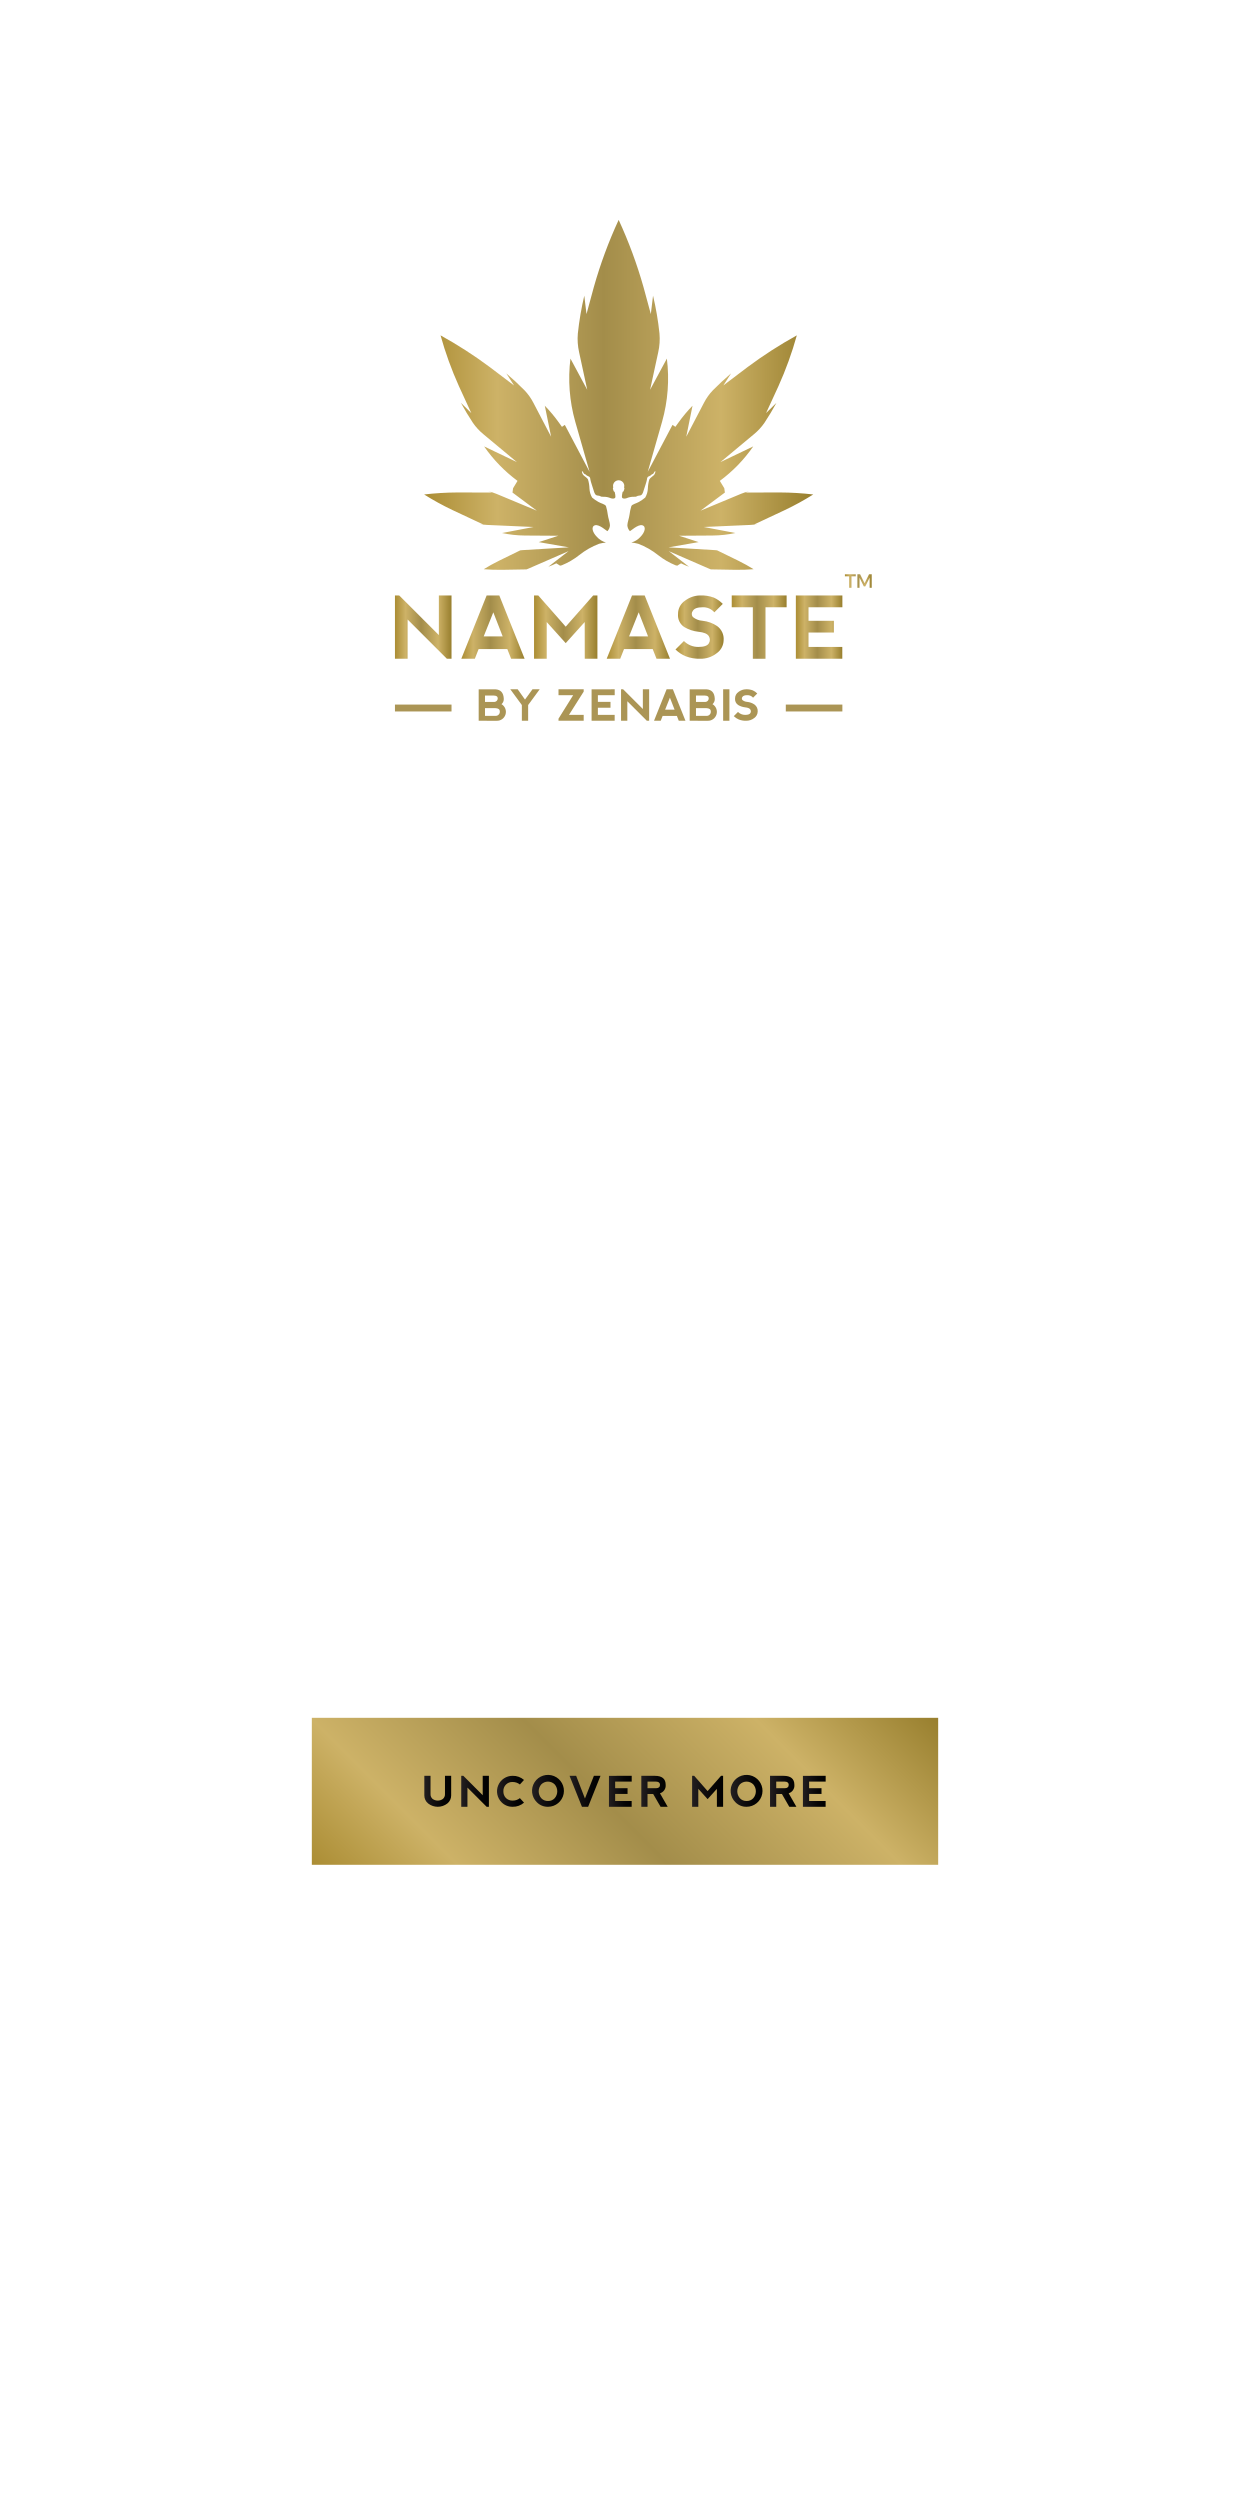
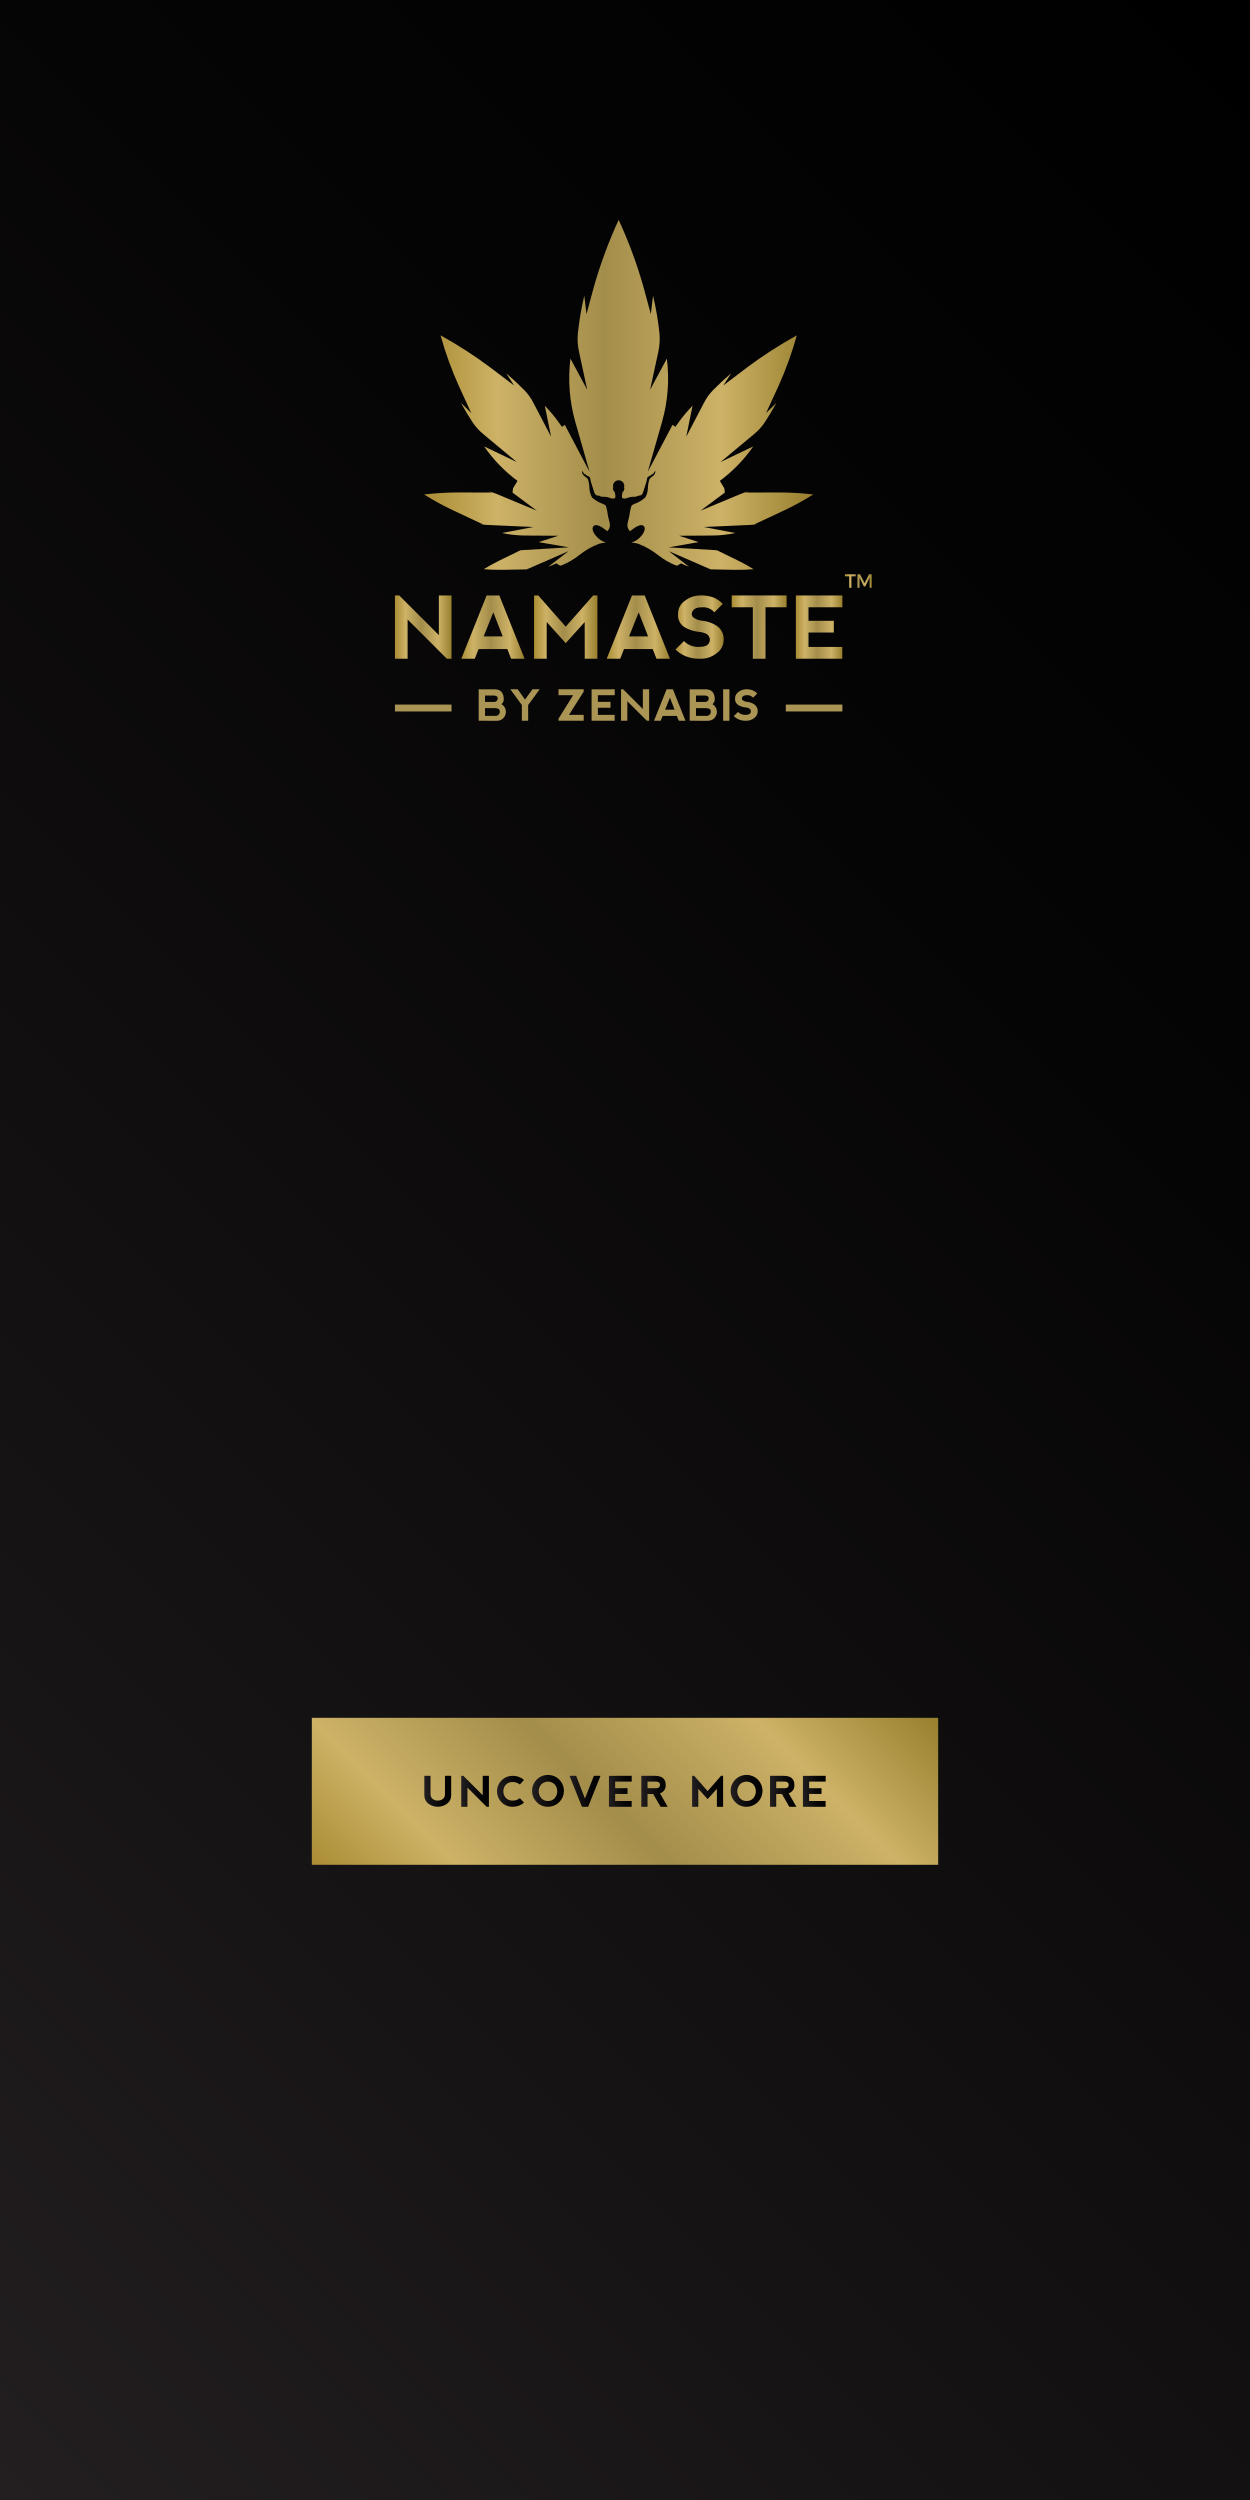
<svg xmlns="http://www.w3.org/2000/svg" xmlns:xlink="http://www.w3.org/1999/xlink" id="Layer_1" data-name="Layer 1" width="300" height="600" viewBox="0 0 300 600">
  <defs>
-     <style>.cls-1{fill:url(#New_Gradient_Swatch_2);}.cls-2{fill:url(#New_Gradient_Swatch_2-2);}.cls-3{fill:url(#New_Gradient_Swatch_2-3);}.cls-4{fill:url(#New_Gradient_Swatch_2-4);}.cls-5{fill:url(#New_Gradient_Swatch_2-5);}.cls-6{fill:url(#New_Gradient_Swatch_2-6);}.cls-7{fill:url(#New_Gradient_Swatch_2-7);}.cls-8{fill:url(#New_Gradient_Swatch_2-8);}.cls-9{fill:url(#New_Gradient_Swatch_2-9);}.cls-10{fill:#ab9555;}.cls-11{fill:url(#New_Gradient_Swatch_2-10);}.cls-12{fill:url(#linear-gradient);}.cls-13{fill:url(#linear-gradient-2);}.cls-14{fill:url(#linear-gradient-3);}.cls-15{fill:url(#linear-gradient-4);}.cls-16{fill:url(#linear-gradient-5);}.cls-17{fill:url(#linear-gradient-6);}.cls-18{fill:url(#linear-gradient-7);}.cls-19{fill:url(#linear-gradient-8);}.cls-20{fill:url(#linear-gradient-9);}.cls-21{fill:url(#linear-gradient-10);}.cls-22{fill:url(#linear-gradient-11);}</style>
+     <style>.cls-1{fill:url(#linear-gradient);}.cls-2{fill:url(#New_Gradient_Swatch_2);}.cls-3{fill:url(#New_Gradient_Swatch_2-2);}.cls-4{fill:url(#New_Gradient_Swatch_2-3);}.cls-5{fill:url(#New_Gradient_Swatch_2-4);}.cls-6{fill:url(#New_Gradient_Swatch_2-5);}.cls-7{fill:url(#New_Gradient_Swatch_2-6);}.cls-8{fill:url(#New_Gradient_Swatch_2-7);}.cls-9{fill:url(#New_Gradient_Swatch_2-8);}.cls-10{fill:url(#New_Gradient_Swatch_2-9);}.cls-11{fill:#ab9555;}.cls-12{fill:url(#New_Gradient_Swatch_2-10);}.cls-13{fill:url(#linear-gradient-2);}.cls-14{fill:url(#linear-gradient-3);}.cls-15{fill:url(#linear-gradient-4);}.cls-16{fill:url(#linear-gradient-5);}.cls-17{fill:url(#linear-gradient-6);}.cls-18{fill:url(#linear-gradient-7);}.cls-19{fill:url(#linear-gradient-8);}.cls-20{fill:url(#linear-gradient-9);}.cls-21{fill:url(#linear-gradient-10);}.cls-22{fill:url(#linear-gradient-11);}.cls-23{fill:url(#linear-gradient-12);}</style>
+     <linearGradient id="linear-gradient" x1="-75" y1="525" x2="375" y2="75" gradientUnits="userSpaceOnUse">
+       <stop offset="0" stop-color="#231f20" />
+       <stop offset="0.24" stop-color="#171415" />
+       <stop offset="0.673" stop-color="#060505" />
+       <stop offset="1" />
+     </linearGradient>
    <linearGradient id="New_Gradient_Swatch_2" x1="191.005" y1="150.504" x2="202.169" y2="150.504" gradientUnits="userSpaceOnUse">
      <stop offset="0" stop-color="#ab8d34" />
      <stop offset="0.188" stop-color="#cdb267" />
      <stop offset="0.461" stop-color="#a38d4a" />
      <stop offset="0.763" stop-color="#cdb267" />
      <stop offset="1" stop-color="#987f2e" />
    </linearGradient>
    <linearGradient id="New_Gradient_Swatch_2-2" x1="145.607" y1="150.504" x2="160.793" y2="150.504" xlink:href="#New_Gradient_Swatch_2" />
    <linearGradient id="New_Gradient_Swatch_2-3" x1="162.121" y1="150.504" x2="173.671" y2="150.504" xlink:href="#New_Gradient_Swatch_2" />
    <linearGradient id="New_Gradient_Swatch_2-4" x1="101.788" y1="94.767" x2="195.17" y2="94.767" xlink:href="#New_Gradient_Swatch_2" />
    <linearGradient id="New_Gradient_Swatch_2-5" x1="175.615" y1="150.504" x2="188.786" y2="150.504" xlink:href="#New_Gradient_Swatch_2" />
    <linearGradient id="New_Gradient_Swatch_2-6" x1="94.789" y1="150.504" x2="108.365" y2="150.504" xlink:href="#New_Gradient_Swatch_2" />
    <linearGradient id="New_Gradient_Swatch_2-7" x1="128.171" y1="150.504" x2="143.378" y2="150.504" xlink:href="#New_Gradient_Swatch_2" />
    <linearGradient id="New_Gradient_Swatch_2-8" x1="110.715" y1="150.504" x2="125.902" y2="150.504" xlink:href="#New_Gradient_Swatch_2" />
    <linearGradient id="New_Gradient_Swatch_2-9" x1="202.778" y1="139.445" x2="209.211" y2="139.445" xlink:href="#New_Gradient_Swatch_2" />
    <linearGradient id="New_Gradient_Swatch_2-10" x1="103.601" y1="476.312" x2="196.399" y2="383.514" xlink:href="#New_Gradient_Swatch_2" />
-     <linearGradient id="linear-gradient" x1="101.841" y1="429.913" x2="108.281" y2="429.913" gradientUnits="userSpaceOnUse">
-       <stop offset="0" stop-color="#231f20" />
-       <stop offset="0.24" stop-color="#171415" />
-       <stop offset="0.673" stop-color="#060505" />
-       <stop offset="1" />
-     </linearGradient>
-     <linearGradient id="linear-gradient-2" x1="110.698" y1="429.913" x2="117.336" y2="429.913" xlink:href="#linear-gradient" />
-     <linearGradient id="linear-gradient-3" x1="119.323" y1="429.913" x2="125.763" y2="429.913" xlink:href="#linear-gradient" />
-     <linearGradient id="linear-gradient-4" x1="127.798" y1="429.913" x2="135.23" y2="429.913" xlink:href="#linear-gradient" />
-     <linearGradient id="linear-gradient-5" x1="136.69" y1="429.913" x2="144.121" y2="429.913" xlink:href="#linear-gradient" />
-     <linearGradient id="linear-gradient-6" x1="146.148" y1="429.913" x2="151.609" y2="429.913" xlink:href="#linear-gradient" />
-     <linearGradient id="linear-gradient-7" x1="153.915" y1="429.913" x2="160.243" y2="429.913" xlink:href="#linear-gradient" />
-     <linearGradient id="linear-gradient-8" x1="166.107" y1="429.913" x2="173.544" y2="429.913" xlink:href="#linear-gradient" />
-     <linearGradient id="linear-gradient-9" x1="175.46" y1="429.913" x2="182.891" y2="429.913" xlink:href="#linear-gradient" />
-     <linearGradient id="linear-gradient-10" x1="184.807" y1="429.913" x2="191.134" y2="429.913" xlink:href="#linear-gradient" />
-     <linearGradient id="linear-gradient-11" x1="192.699" y1="429.913" x2="198.159" y2="429.913" xlink:href="#linear-gradient" />
+     <linearGradient id="linear-gradient-2" x1="101.841" y1="429.913" x2="108.281" y2="429.913" xlink:href="#linear-gradient" />
+     <linearGradient id="linear-gradient-3" x1="110.698" y1="429.913" x2="117.336" y2="429.913" xlink:href="#linear-gradient" />
+     <linearGradient id="linear-gradient-4" x1="119.323" y1="429.913" x2="125.763" y2="429.913" xlink:href="#linear-gradient" />
+     <linearGradient id="linear-gradient-5" x1="127.798" y1="429.913" x2="135.23" y2="429.913" xlink:href="#linear-gradient" />
+     <linearGradient id="linear-gradient-6" x1="136.69" y1="429.913" x2="144.121" y2="429.913" xlink:href="#linear-gradient" />
+     <linearGradient id="linear-gradient-7" x1="146.148" y1="429.913" x2="151.609" y2="429.913" xlink:href="#linear-gradient" />
+     <linearGradient id="linear-gradient-8" x1="153.915" y1="429.913" x2="160.243" y2="429.913" xlink:href="#linear-gradient" />
+     <linearGradient id="linear-gradient-9" x1="166.107" y1="429.913" x2="173.544" y2="429.913" xlink:href="#linear-gradient" />
+     <linearGradient id="linear-gradient-10" x1="175.46" y1="429.913" x2="182.891" y2="429.913" xlink:href="#linear-gradient" />
+     <linearGradient id="linear-gradient-11" x1="184.807" y1="429.913" x2="191.134" y2="429.913" xlink:href="#linear-gradient" />
+     <linearGradient id="linear-gradient-12" x1="192.699" y1="429.913" x2="198.159" y2="429.913" xlink:href="#linear-gradient" />
  </defs>
-   <polygon class="cls-1" points="202.169 145.743 202.169 142.906 191.005 142.916 191.005 158.103 202.149 158.103 202.149 155.266 194.044 155.266 194.044 151.811 200.133 151.811 200.133 148.985 194.044 148.985 194.044 145.743 202.169 145.743" />
-   <path class="cls-2" d="M154.725,142.906h-3.04L145.607,158.103h3.242l.912-2.33h6.889l.912,2.33,3.232-.01Zm-3.748,9.827,2.31-5.775,2.249,5.775Z" />
-   <path class="cls-3" d="M172.1,150.251a7.536,7.536,0,0,0-3.495-1.266,4.006,4.006,0,0,1-2.33-.912,1.186,1.186,0,0,1,0-1.469q.507-.861,2.33-.861a3.49,3.49,0,0,1,2.837,1.215l2.026-2.026a7.089,7.089,0,0,0-2.178-1.52,8.481,8.481,0,0,0-3.283-.506,6.083,6.083,0,0,0-3.551,1.221,3.781,3.781,0,0,0-1.727,3.237,3.363,3.363,0,0,0,1.519,3.141,8.168,8.168,0,0,0,3.344,1.114q2.026.203,2.528,1.064a1.605,1.605,0,0,1,0,1.723q-.501.861-2.528.861a4.813,4.813,0,0,1-3.445-1.418l-2.027,2.027a7.668,7.668,0,0,0,2.432,1.621,8.999,8.999,0,0,0,3.536.607,6.137,6.137,0,0,0,3.905-1.317,3.895,3.895,0,0,0,1.677-3.141A3.804,3.804,0,0,0,172.1,150.251Z" />
-   <path class="cls-4" d="M142.802,126.063c1.015-.299,2.856,1.421,2.975,1.421a2.196,2.196,0,0,0,.614-1.417c0-.608-.434-1.789-.515-2.504a11.912,11.912,0,0,0-.433-2.072c-.158-.471-1.259-.676-1.849-1.04a9.645,9.645,0,0,1-1.49-1.032,4.713,4.713,0,0,1-.633-2.162,8.499,8.499,0,0,0-.355-2.2c-.206-.385-.734-.657-1.092-1.015a1.537,1.537,0,0,1-.368-.946c.274-.086.36.621.676.681s.295.321.792.492c.497.171.514.407.578.869s.621,2.025.805,2.662c.184.638.377,1.118,1.006,1.139.629.021.544.347,1.284.287a4.145,4.145,0,0,1,1.777.342c.398.141.899.154,1.07-.124.171-.278-.12-1.4-.12-1.4-.257,0-.3-.346-.398-.668-.098-.321.06-.347.06-.347a1.357,1.357,0,1,1,2.586,0s.158.026.06.347c-.099.321-.141.668-.398.668,0,0-.291,1.122-.12,1.4.171.278.672.265,1.07.124a4.145,4.145,0,0,1,1.776-.342c.741.06.655-.266,1.284-.287.63-.021.822-.501,1.006-1.139.184-.638.741-2.2.805-2.662s.081-.698.578-.869c.496-.171.475-.432.792-.492s.403-.766.676-.681a1.539,1.539,0,0,1-.368.946c-.357.357-.886.63-1.092,1.015a8.498,8.498,0,0,0-.355,2.2,4.713,4.713,0,0,1-.633,2.162,9.649,9.649,0,0,1-1.49,1.032c-.591.364-1.691.57-1.849,1.04a11.865,11.865,0,0,0-.433,2.072c-.081.715-.515,1.897-.515,2.504a2.196,2.196,0,0,0,.614,1.417c.12,0,1.961-1.721,2.975-1.421,1.014.3.612,1.721-.441,2.774a4.51,4.51,0,0,1-2.182,1.361,11.816,11.816,0,0,1,1.657.31,17.732,17.732,0,0,1,4.732,2.7,17.192,17.192,0,0,0,4.219,2.463,3.599,3.599,0,0,0,.408.09c.145-.121.904-.559.904-.559a16.978,16.978,0,0,0,1.907.816l-4.858-3.746,9.63,4.192c.158.069.317.132.476.188l5.821.104c1.528.028,3.037-.039,4.438-.147-1.129-.697-2.352-1.392-3.663-2.033l-5.107-2.497c-.17-.022-.344-.038-.52-.048l-11.132-.669,7.234-1.257-4.689-1.526,8.026-.053a27.244,27.244,0,0,0,5.479-.603l-7.585-1.445,11.117-.494a10.909,10.909,0,0,0,1.861-.237l-.844.102,7.337-3.442a65.557,65.557,0,0,0,6.795-3.735,71.695,71.695,0,0,0-7.947-.481l-8.339.019.929-.304a10.445,10.445,0,0,0-1.968.607l-9.728,4.054,5.887-4.386-.045.007-.134-1.011-1.07-1.764a35.249,35.249,0,0,0,8.016-8.275l-7.865,3.766,8.014-6.675a13.2,13.2,0,0,0,2.545-2.759c1.033-1.562,1.993-3.162,2.868-4.782l-2.484,2.453,2.978-6.477a85.54,85.54,0,0,0,4.406-12.181,103.687,103.687,0,0,0-11.806,7.606l-5.83,4.418,1.859-2.897c-1.508,1.282-2.966,2.636-4.358,4.046a12.773,12.773,0,0,0-2.146,3.007l-4.258,8.155L166.206,97.373a35.191,35.191,0,0,0-3.373,4.035l-.742,1.035-.68-.467a1.947,1.947,0,0,0-.105.177l-5.849,11.091,3.449-12.055a38.266,38.266,0,0,0,1.144-15.128l-4.028,7.485,1.951-9.005a14.66,14.66,0,0,0,.305-4.493,72.544,72.544,0,0,0-1.548-9.09l-.531,4.42-1.749-6.444a109.64,109.64,0,0,0-5.971-16.161A109.53,109.53,0,0,0,142.508,68.934l-1.748,6.444-.531-4.42a72.612,72.612,0,0,0-1.548,9.09,14.668,14.668,0,0,0,.305,4.494l1.948,9.008-4.025-7.487a38.261,38.261,0,0,0,1.144,15.127l3.45,12.056-5.849-11.092a1.865,1.865,0,0,0-.105-.177l-.68.467-.742-1.035a35.196,35.196,0,0,0-3.373-4.035l1.513,7.444-4.258-8.155a12.781,12.781,0,0,0-2.145-3.007c-1.389-1.407-2.845-2.759-4.352-4.04l1.864,2.9-5.841-4.426a103.639,103.639,0,0,0-11.806-7.606,85.525,85.525,0,0,0,4.406,12.181l2.978,6.477-2.484-2.453c.875,1.62,1.835,3.22,2.868,4.782a13.187,13.187,0,0,0,2.544,2.759l8.014,6.675-7.865-3.766a35.241,35.241,0,0,0,8.016,8.275l-1.07,1.764-.134,1.011-.045-.007,5.888,4.387-9.728-4.055a10.509,10.509,0,0,0-1.967-.607l.928.304-8.339-.019a71.701,71.701,0,0,0-7.947.481,65.556,65.556,0,0,0,6.795,3.735l7.337,3.442-.844-.102a10.862,10.862,0,0,0,1.861.238l11.117.494-7.585,1.445a27.246,27.246,0,0,0,5.479.603l8.047.053-4.706,1.527,7.229,1.256-11.133.669q-.266.016-.521.048l-5.108,2.497c-1.31.641-2.533,1.336-3.662,2.033,1.401.108,2.91.175,4.438.147l5.821-.104c.158-.056.317-.12.476-.188L136.458,132.271l-4.858,3.746a16.978,16.978,0,0,0,1.907-.816s.758.437.903.559a3.55,3.55,0,0,0,.408-.089,17.185,17.185,0,0,0,4.219-2.463,17.735,17.735,0,0,1,4.732-2.7,11.814,11.814,0,0,1,1.657-.31,4.51,4.51,0,0,1-2.182-1.361C142.19,127.785,141.787,126.364,142.802,126.063Z" />
-   <polygon class="cls-5" points="175.616 145.743 180.681 145.743 180.681 158.103 183.72 158.103 183.72 145.743 188.786 145.743 188.786 142.906 175.616 142.906 175.616 145.743" />
-   <polygon class="cls-6" points="105.325 152.429 95.802 142.906 94.789 142.906 94.789 158.103 97.828 158.103 97.828 148.681 107.251 158.103 108.365 158.103 108.365 142.906 105.325 142.906 105.325 152.429" />
-   <polygon class="cls-7" points="135.77 150.403 129.184 142.906 128.171 142.906 128.171 158.103 131.211 158.103 131.211 149.289 135.77 154.354 140.328 149.289 140.339 158.103 143.378 158.103 143.378 142.906 142.365 142.906 135.77 150.403" />
-   <path class="cls-8" d="M119.833,142.906h-3.039l-6.079,15.197h3.242l.912-2.33h6.889l.912,2.33,3.232-.01Zm-3.748,9.827,2.31-5.775,2.249,5.775Z" />
-   <path class="cls-9" d="M204.352,138.312v2.758h-.548v-2.758H202.778v-.492h2.605v.492Zm4.353,2.758-.005-2.429-1.026,2.09h-.358L206.29,138.641v2.429h-.515v-3.251h.65l1.073,2.159,1.068-2.159h.645v3.251Z" />
-   <path class="cls-10" d="M120.361,169a2.144,2.144,0,0,1-1.228,3.987l-4.249-.005V165.436h4.007q1.908.111,2.014,2.22A1.58,1.58,0,0,1,120.361,169Zm-3.962-.539h2.114a.852.852,0,0,0,.936-.941q-.025-.553-.921-.584h-2.129Zm0,3.343h2.467a.985.985,0,0,0,1.087-1.092q-.025-.725-1.072-.755h-2.482Z" />
-   <path class="cls-10" d="M122.476,165.431h1.772l1.752,2.467,1.792-2.467h1.732l-2.769,3.776v3.776h-1.51v-3.776Z" />
-   <path class="cls-10" d="M140.085,172.982h-6.046l.005-.503,3.519-5.638H134.044l-.005-1.41h6.046v.554l-3.534,5.588h3.534Z" />
-   <path class="cls-10" d="M141.982,172.982V165.436l5.548-.005v1.41h-4.037v1.611h3.026V169.856h-3.026v1.717h4.027v1.41Z" />
-   <path class="cls-10" d="M149.05,172.982V165.431h.503l4.732,4.732V165.431h1.51v7.551h-.554l-4.682-4.682v4.682Z" />
-   <path class="cls-10" d="M156.964,172.982l3.02-7.551h1.51l3.015,7.546-1.605.005-.453-1.158h-3.423l-.453,1.158Zm3.816-5.538-1.148,2.869h2.265Z" />
-   <path class="cls-10" d="M170.999,169a2.145,2.145,0,0,1-1.228,3.987l-4.249-.005V165.436H169.529q1.907.111,2.014,2.22A1.584,1.584,0,0,1,170.999,169Zm-3.963-.539h2.114a.852.852,0,0,0,.936-.941c-.016-.369-.324-.564-.921-.584h-2.13Zm0,3.343h2.467a.985.985,0,0,0,1.087-1.092q-.024-.725-1.072-.755h-2.483Z" />
-   <path class="cls-10" d="M173.556,165.426h1.504v7.556h-1.504Z" />
-   <path class="cls-10" d="M180.664,165.683a3.505,3.505,0,0,1,1.082.755l-1.007,1.007a1.733,1.733,0,0,0-1.41-.604q-.906,0-1.158.428a.592.592,0,0,0,0,.73,1.991,1.991,0,0,0,1.158.453,3.746,3.746,0,0,1,1.738.629,1.892,1.892,0,0,1,.78,1.686,1.937,1.937,0,0,1-.833,1.561,3.049,3.049,0,0,1-1.94.654,4.476,4.476,0,0,1-1.758-.302,3.827,3.827,0,0,1-1.208-.805l1.007-1.007a2.394,2.394,0,0,0,1.712.705q1.008,0,1.256-.428a.794.794,0,0,0,0-.856q-.248-.428-1.256-.529a4.057,4.057,0,0,1-1.661-.554,1.671,1.671,0,0,1-.755-1.561,1.878,1.878,0,0,1,.859-1.608,3.022,3.022,0,0,1,1.765-.607A4.224,4.224,0,0,1,180.664,165.683Z" />
-   <rect class="cls-10" x="94.789" y="169.098" width="13.576" height="1.653" />
-   <rect class="cls-10" x="188.593" y="169.098" width="13.576" height="1.653" />
-   <rect class="cls-11" x="74.839" y="412.276" width="150.321" height="35.274" />
-   <path class="cls-12" d="M103.327,426.197v4.31a1.491,1.491,0,0,0,.495,1.239,2.133,2.133,0,0,0,2.477,0,1.491,1.491,0,0,0,.495-1.239v-4.31h1.486v4.707a2.462,2.462,0,0,1-.917,1.932,3.744,3.744,0,0,1-4.608,0,2.462,2.462,0,0,1-.917-1.932v-4.707Z" />
-   <path class="cls-13" d="M110.698,433.629v-7.431h.495l4.657,4.657v-4.657h1.486v7.431h-.544l-4.608-4.608v4.608Z" />
-   <path class="cls-14" d="M120.39,432.561a3.717,3.717,0,0,1,2.643-6.364,4.022,4.022,0,0,1,2.73.991l-.991,1.085a2.743,2.743,0,0,0-1.739-.595,2.118,2.118,0,0,0-2.224,2.21,2.224,2.224,0,0,0,.619,1.645,2.194,2.194,0,0,0,1.615.609,2.665,2.665,0,0,0,1.73-.59l.991,1.085a4.009,4.009,0,0,1-2.73.991A3.616,3.616,0,0,1,120.39,432.561Z" />
-   <path class="cls-15" d="M128.864,432.561a3.827,3.827,0,1,1,2.651,1.067A3.603,3.603,0,0,1,128.864,432.561Zm2.656-.32a2.087,2.087,0,0,0,1.605-.669,2.535,2.535,0,0,0,0-3.319,2.273,2.273,0,0,0-3.22,0,2.532,2.532,0,0,0,0,3.319A2.099,2.099,0,0,0,131.519,432.241Z" />
-   <path class="cls-16" d="M138.275,426.197l2.111,5.445,2.149-5.445h1.585l-2.967,7.431h-1.486l-2.978-7.431Z" />
-   <path class="cls-17" d="M146.148,433.629v-7.427l5.461-.005v1.387h-3.974v1.585h2.978v1.382h-2.978v1.689h3.963v1.387Z" />
-   <path class="cls-18" d="M158.39,430.389l1.853,3.24H158.538l-1.778-3.072h-1.358v3.072h-1.486v-7.431h3.241q2.6,0,2.601,2.14A1.922,1.922,0,0,1,158.39,430.389Zm-2.988-1.219h2.081q.897-.015.922-.817-.026-.733-.907-.763h-2.096Z" />
-   <path class="cls-19" d="M166.107,433.629v-7.431h.495l3.221,3.666,3.225-3.666h.495v7.431h-1.486l-.005-4.31-2.229,2.477-2.23-2.477v4.31Z" />
-   <path class="cls-20" d="M176.525,432.561a3.827,3.827,0,1,1,2.651,1.067A3.603,3.603,0,0,1,176.525,432.561Zm2.656-.32a2.087,2.087,0,0,0,1.605-.669,2.535,2.535,0,0,0,0-3.319,2.273,2.273,0,0,0-3.22,0,2.532,2.532,0,0,0,0,3.319A2.099,2.099,0,0,0,179.181,432.241Z" />
-   <path class="cls-21" d="M189.281,430.389l1.853,3.24h-1.704l-1.778-3.072h-1.358v3.072H184.807v-7.431h3.241q2.6,0,2.601,2.14A1.922,1.922,0,0,1,189.281,430.389Zm-2.988-1.219h2.081q.897-.015.922-.817-.026-.733-.907-.763h-2.096Z" />
-   <path class="cls-22" d="M192.699,433.629v-7.427l5.461-.005v1.387H194.185v1.585h2.978v1.382h-2.978v1.689h3.963v1.387Z" />
+   <rect class="cls-1" width="300" height="600" />
+   <polygon class="cls-2" points="202.169 145.743 202.169 142.906 191.005 142.916 191.005 158.103 202.149 158.103 202.149 155.266 194.044 155.266 194.044 151.811 200.133 151.811 200.133 148.985 194.044 148.985 194.044 145.743 202.169 145.743" />
+   <path class="cls-3" d="M154.725,142.906h-3.04L145.607,158.103h3.242l.912-2.33h6.889l.912,2.33,3.232-.01Zm-3.748,9.827,2.31-5.775,2.249,5.775Z" />
+   <path class="cls-4" d="M172.1,150.251a7.536,7.536,0,0,0-3.495-1.266,4.006,4.006,0,0,1-2.33-.912,1.186,1.186,0,0,1,0-1.469q.507-.861,2.33-.861a3.49,3.49,0,0,1,2.837,1.215l2.026-2.026a7.089,7.089,0,0,0-2.178-1.52,8.481,8.481,0,0,0-3.283-.506,6.083,6.083,0,0,0-3.551,1.221,3.781,3.781,0,0,0-1.727,3.237,3.363,3.363,0,0,0,1.519,3.141,8.168,8.168,0,0,0,3.344,1.114q2.026.203,2.528,1.064a1.605,1.605,0,0,1,0,1.723q-.501.861-2.528.861a4.813,4.813,0,0,1-3.445-1.418l-2.027,2.027a7.668,7.668,0,0,0,2.432,1.621,8.999,8.999,0,0,0,3.536.607,6.137,6.137,0,0,0,3.905-1.317,3.895,3.895,0,0,0,1.677-3.141A3.804,3.804,0,0,0,172.1,150.251Z" />
+   <path class="cls-5" d="M142.802,126.063c1.015-.299,2.856,1.421,2.975,1.421a2.196,2.196,0,0,0,.614-1.417c0-.608-.434-1.789-.515-2.504a11.912,11.912,0,0,0-.433-2.072c-.158-.471-1.259-.676-1.849-1.04a9.645,9.645,0,0,1-1.49-1.032,4.713,4.713,0,0,1-.633-2.162,8.499,8.499,0,0,0-.355-2.2c-.206-.385-.734-.657-1.092-1.015a1.537,1.537,0,0,1-.368-.946c.274-.086.36.621.676.681s.295.321.792.492c.497.171.514.407.578.869s.621,2.025.805,2.662c.184.638.377,1.118,1.006,1.139.629.021.544.347,1.284.287a4.145,4.145,0,0,1,1.777.342c.398.141.899.154,1.07-.124.171-.278-.12-1.4-.12-1.4-.257,0-.3-.346-.398-.668-.098-.321.06-.347.06-.347a1.357,1.357,0,1,1,2.586,0s.158.026.06.347c-.099.321-.141.668-.398.668,0,0-.291,1.122-.12,1.4.171.278.672.265,1.07.124a4.145,4.145,0,0,1,1.776-.342c.741.06.655-.266,1.284-.287.63-.021.822-.501,1.006-1.139.184-.638.741-2.2.805-2.662s.081-.698.578-.869c.496-.171.475-.432.792-.492s.403-.766.676-.681a1.539,1.539,0,0,1-.368.946c-.357.357-.886.63-1.092,1.015a8.498,8.498,0,0,0-.355,2.2,4.713,4.713,0,0,1-.633,2.162,9.649,9.649,0,0,1-1.49,1.032c-.591.364-1.691.57-1.849,1.04a11.865,11.865,0,0,0-.433,2.072c-.081.715-.515,1.897-.515,2.504a2.196,2.196,0,0,0,.614,1.417c.12,0,1.961-1.721,2.975-1.421,1.014.3.612,1.721-.441,2.774a4.51,4.51,0,0,1-2.182,1.361,11.816,11.816,0,0,1,1.657.31,17.732,17.732,0,0,1,4.732,2.7,17.192,17.192,0,0,0,4.219,2.463,3.599,3.599,0,0,0,.408.09c.145-.121.904-.559.904-.559a16.978,16.978,0,0,0,1.907.816l-4.858-3.746,9.63,4.192c.158.069.317.132.476.188l5.821.104c1.528.028,3.037-.039,4.438-.147-1.129-.697-2.352-1.392-3.663-2.033l-5.107-2.497c-.17-.022-.344-.038-.52-.048l-11.132-.669,7.234-1.257-4.689-1.526,8.026-.053a27.244,27.244,0,0,0,5.479-.603l-7.585-1.445,11.117-.494a10.909,10.909,0,0,0,1.861-.237l-.844.102,7.337-3.442a65.557,65.557,0,0,0,6.795-3.735,71.695,71.695,0,0,0-7.947-.481l-8.339.019.929-.304a10.445,10.445,0,0,0-1.968.607l-9.728,4.054,5.887-4.386-.045.007-.134-1.011-1.07-1.764a35.249,35.249,0,0,0,8.016-8.275l-7.865,3.766,8.014-6.675a13.2,13.2,0,0,0,2.545-2.759c1.033-1.562,1.993-3.162,2.868-4.782l-2.484,2.453,2.978-6.477a85.54,85.54,0,0,0,4.406-12.181,103.687,103.687,0,0,0-11.806,7.606l-5.83,4.418,1.859-2.897c-1.508,1.282-2.966,2.636-4.358,4.046a12.773,12.773,0,0,0-2.146,3.007l-4.258,8.155L166.206,97.373a35.191,35.191,0,0,0-3.373,4.035l-.742,1.035-.68-.467a1.947,1.947,0,0,0-.105.177l-5.849,11.091,3.449-12.055a38.266,38.266,0,0,0,1.144-15.128l-4.028,7.485,1.951-9.005a14.66,14.66,0,0,0,.305-4.493,72.544,72.544,0,0,0-1.548-9.09l-.531,4.42-1.749-6.444a109.64,109.64,0,0,0-5.971-16.161A109.53,109.53,0,0,0,142.508,68.934l-1.748,6.444-.531-4.42a72.612,72.612,0,0,0-1.548,9.09,14.668,14.668,0,0,0,.305,4.494l1.948,9.008-4.025-7.487a38.261,38.261,0,0,0,1.144,15.127l3.45,12.056-5.849-11.092a1.865,1.865,0,0,0-.105-.177l-.68.467-.742-1.035a35.196,35.196,0,0,0-3.373-4.035l1.513,7.444-4.258-8.155a12.781,12.781,0,0,0-2.145-3.007c-1.389-1.407-2.845-2.759-4.352-4.04l1.864,2.9-5.841-4.426a103.639,103.639,0,0,0-11.806-7.606,85.525,85.525,0,0,0,4.406,12.181l2.978,6.477-2.484-2.453c.875,1.62,1.835,3.22,2.868,4.782a13.187,13.187,0,0,0,2.544,2.759l8.014,6.675-7.865-3.766a35.241,35.241,0,0,0,8.016,8.275l-1.07,1.764-.134,1.011-.045-.007,5.888,4.387-9.728-4.055a10.509,10.509,0,0,0-1.967-.607l.928.304-8.339-.019a71.701,71.701,0,0,0-7.947.481,65.556,65.556,0,0,0,6.795,3.735l7.337,3.442-.844-.102a10.862,10.862,0,0,0,1.861.238l11.117.494-7.585,1.445a27.246,27.246,0,0,0,5.479.603l8.047.053-4.706,1.527,7.229,1.256-11.133.669q-.266.016-.521.048l-5.108,2.497c-1.31.641-2.533,1.336-3.662,2.033,1.401.108,2.91.175,4.438.147l5.821-.104c.158-.056.317-.12.476-.188L136.458,132.271l-4.858,3.746a16.978,16.978,0,0,0,1.907-.816s.758.437.903.559a3.55,3.55,0,0,0,.408-.089,17.185,17.185,0,0,0,4.219-2.463,17.735,17.735,0,0,1,4.732-2.7,11.814,11.814,0,0,1,1.657-.31,4.51,4.51,0,0,1-2.182-1.361C142.19,127.785,141.787,126.364,142.802,126.063Z" />
+   <polygon class="cls-6" points="175.616 145.743 180.681 145.743 180.681 158.103 183.72 158.103 183.72 145.743 188.786 145.743 188.786 142.906 175.616 142.906 175.616 145.743" />
+   <polygon class="cls-7" points="105.325 152.429 95.802 142.906 94.789 142.906 94.789 158.103 97.828 158.103 97.828 148.681 107.251 158.103 108.365 158.103 108.365 142.906 105.325 142.906 105.325 152.429" />
+   <polygon class="cls-8" points="135.77 150.403 129.184 142.906 128.171 142.906 128.171 158.103 131.211 158.103 131.211 149.289 135.77 154.354 140.328 149.289 140.339 158.103 143.378 158.103 143.378 142.906 142.365 142.906 135.77 150.403" />
+   <path class="cls-9" d="M119.833,142.906h-3.039l-6.079,15.197h3.242l.912-2.33h6.889l.912,2.33,3.232-.01Zm-3.748,9.827,2.31-5.775,2.249,5.775Z" />
+   <path class="cls-10" d="M204.352,138.312v2.758h-.548v-2.758H202.778v-.492h2.605v.492Zm4.353,2.758-.005-2.429-1.026,2.09h-.358L206.29,138.641v2.429h-.515v-3.251h.65l1.073,2.159,1.068-2.159h.645v3.251Z" />
+   <path class="cls-11" d="M120.361,169a2.144,2.144,0,0,1-1.228,3.987l-4.249-.005V165.436h4.007q1.908.111,2.014,2.22A1.58,1.58,0,0,1,120.361,169Zm-3.962-.539h2.114a.852.852,0,0,0,.936-.941q-.025-.553-.921-.584h-2.129Zm0,3.343h2.467a.985.985,0,0,0,1.087-1.092q-.025-.725-1.072-.755h-2.482Z" />
+   <path class="cls-11" d="M122.476,165.431h1.772l1.752,2.467,1.792-2.467h1.732l-2.769,3.776v3.776h-1.51v-3.776Z" />
+   <path class="cls-11" d="M140.085,172.982h-6.046l.005-.503,3.519-5.638H134.044l-.005-1.41h6.046v.554l-3.534,5.588h3.534Z" />
+   <path class="cls-11" d="M141.982,172.982V165.436l5.548-.005v1.41h-4.037v1.611h3.026V169.856h-3.026v1.717h4.027v1.41Z" />
+   <path class="cls-11" d="M149.05,172.982V165.431h.503l4.732,4.732V165.431h1.51v7.551h-.554l-4.682-4.682v4.682Z" />
+   <path class="cls-11" d="M156.964,172.982l3.02-7.551h1.51l3.015,7.546-1.605.005-.453-1.158h-3.423l-.453,1.158Zm3.816-5.538-1.148,2.869h2.265Z" />
+   <path class="cls-11" d="M170.999,169a2.145,2.145,0,0,1-1.228,3.987l-4.249-.005V165.436H169.529q1.907.111,2.014,2.22A1.584,1.584,0,0,1,170.999,169Zm-3.963-.539h2.114a.852.852,0,0,0,.936-.941c-.016-.369-.324-.564-.921-.584h-2.13Zm0,3.343h2.467a.985.985,0,0,0,1.087-1.092q-.024-.725-1.072-.755h-2.483Z" />
+   <path class="cls-11" d="M173.556,165.426h1.504v7.556h-1.504Z" />
+   <path class="cls-11" d="M180.664,165.683a3.505,3.505,0,0,1,1.082.755l-1.007,1.007a1.733,1.733,0,0,0-1.41-.604q-.906,0-1.158.428a.592.592,0,0,0,0,.73,1.991,1.991,0,0,0,1.158.453,3.746,3.746,0,0,1,1.738.629,1.892,1.892,0,0,1,.78,1.686,1.937,1.937,0,0,1-.833,1.561,3.049,3.049,0,0,1-1.94.654,4.476,4.476,0,0,1-1.758-.302,3.827,3.827,0,0,1-1.208-.805l1.007-1.007a2.394,2.394,0,0,0,1.712.705q1.008,0,1.256-.428a.794.794,0,0,0,0-.856q-.248-.428-1.256-.529a4.057,4.057,0,0,1-1.661-.554,1.671,1.671,0,0,1-.755-1.561,1.878,1.878,0,0,1,.859-1.608,3.022,3.022,0,0,1,1.765-.607A4.224,4.224,0,0,1,180.664,165.683Z" />
+   <rect class="cls-11" x="94.789" y="169.098" width="13.576" height="1.653" />
+   <rect class="cls-11" x="188.593" y="169.098" width="13.576" height="1.653" />
+   <rect class="cls-12" x="74.839" y="412.276" width="150.321" height="35.274" />
+   <path class="cls-13" d="M103.327,426.197v4.31a1.491,1.491,0,0,0,.495,1.239,2.133,2.133,0,0,0,2.477,0,1.491,1.491,0,0,0,.495-1.239v-4.31h1.486v4.707a2.462,2.462,0,0,1-.917,1.932,3.744,3.744,0,0,1-4.608,0,2.462,2.462,0,0,1-.917-1.932v-4.707Z" />
+   <path class="cls-14" d="M110.698,433.629v-7.431h.495l4.657,4.657v-4.657h1.486v7.431h-.544l-4.608-4.608v4.608Z" />
+   <path class="cls-15" d="M120.39,432.561a3.717,3.717,0,0,1,2.643-6.364,4.022,4.022,0,0,1,2.73.991l-.991,1.085a2.743,2.743,0,0,0-1.739-.595,2.118,2.118,0,0,0-2.224,2.21,2.224,2.224,0,0,0,.619,1.645,2.194,2.194,0,0,0,1.615.609,2.665,2.665,0,0,0,1.73-.59l.991,1.085a4.009,4.009,0,0,1-2.73.991A3.616,3.616,0,0,1,120.39,432.561Z" />
+   <path class="cls-16" d="M128.864,432.561a3.827,3.827,0,1,1,2.651,1.067A3.603,3.603,0,0,1,128.864,432.561Zm2.656-.32a2.087,2.087,0,0,0,1.605-.669,2.535,2.535,0,0,0,0-3.319,2.273,2.273,0,0,0-3.22,0,2.532,2.532,0,0,0,0,3.319A2.099,2.099,0,0,0,131.519,432.241Z" />
+   <path class="cls-17" d="M138.275,426.197l2.111,5.445,2.149-5.445h1.585l-2.967,7.431h-1.486l-2.978-7.431Z" />
+   <path class="cls-18" d="M146.148,433.629v-7.427l5.461-.005v1.387h-3.974v1.585h2.978v1.382h-2.978v1.689h3.963v1.387Z" />
+   <path class="cls-19" d="M158.39,430.389l1.853,3.24H158.538l-1.778-3.072h-1.358v3.072h-1.486v-7.431h3.241q2.6,0,2.601,2.14A1.922,1.922,0,0,1,158.39,430.389Zm-2.988-1.219h2.081q.897-.015.922-.817-.026-.733-.907-.763h-2.096Z" />
+   <path class="cls-20" d="M166.107,433.629v-7.431h.495l3.221,3.666,3.225-3.666h.495v7.431h-1.486l-.005-4.31-2.229,2.477-2.23-2.477v4.31Z" />
+   <path class="cls-21" d="M176.525,432.561a3.827,3.827,0,1,1,2.651,1.067A3.603,3.603,0,0,1,176.525,432.561Zm2.656-.32a2.087,2.087,0,0,0,1.605-.669,2.535,2.535,0,0,0,0-3.319,2.273,2.273,0,0,0-3.22,0,2.532,2.532,0,0,0,0,3.319A2.099,2.099,0,0,0,179.181,432.241Z" />
+   <path class="cls-22" d="M189.281,430.389l1.853,3.24h-1.704l-1.778-3.072h-1.358v3.072H184.807v-7.431h3.241q2.6,0,2.601,2.14A1.922,1.922,0,0,1,189.281,430.389Zm-2.988-1.219h2.081q.897-.015.922-.817-.026-.733-.907-.763h-2.096Z" />
+   <path class="cls-23" d="M192.699,433.629v-7.427l5.461-.005v1.387H194.185v1.585h2.978v1.382h-2.978v1.689h3.963v1.387Z" />
</svg>
